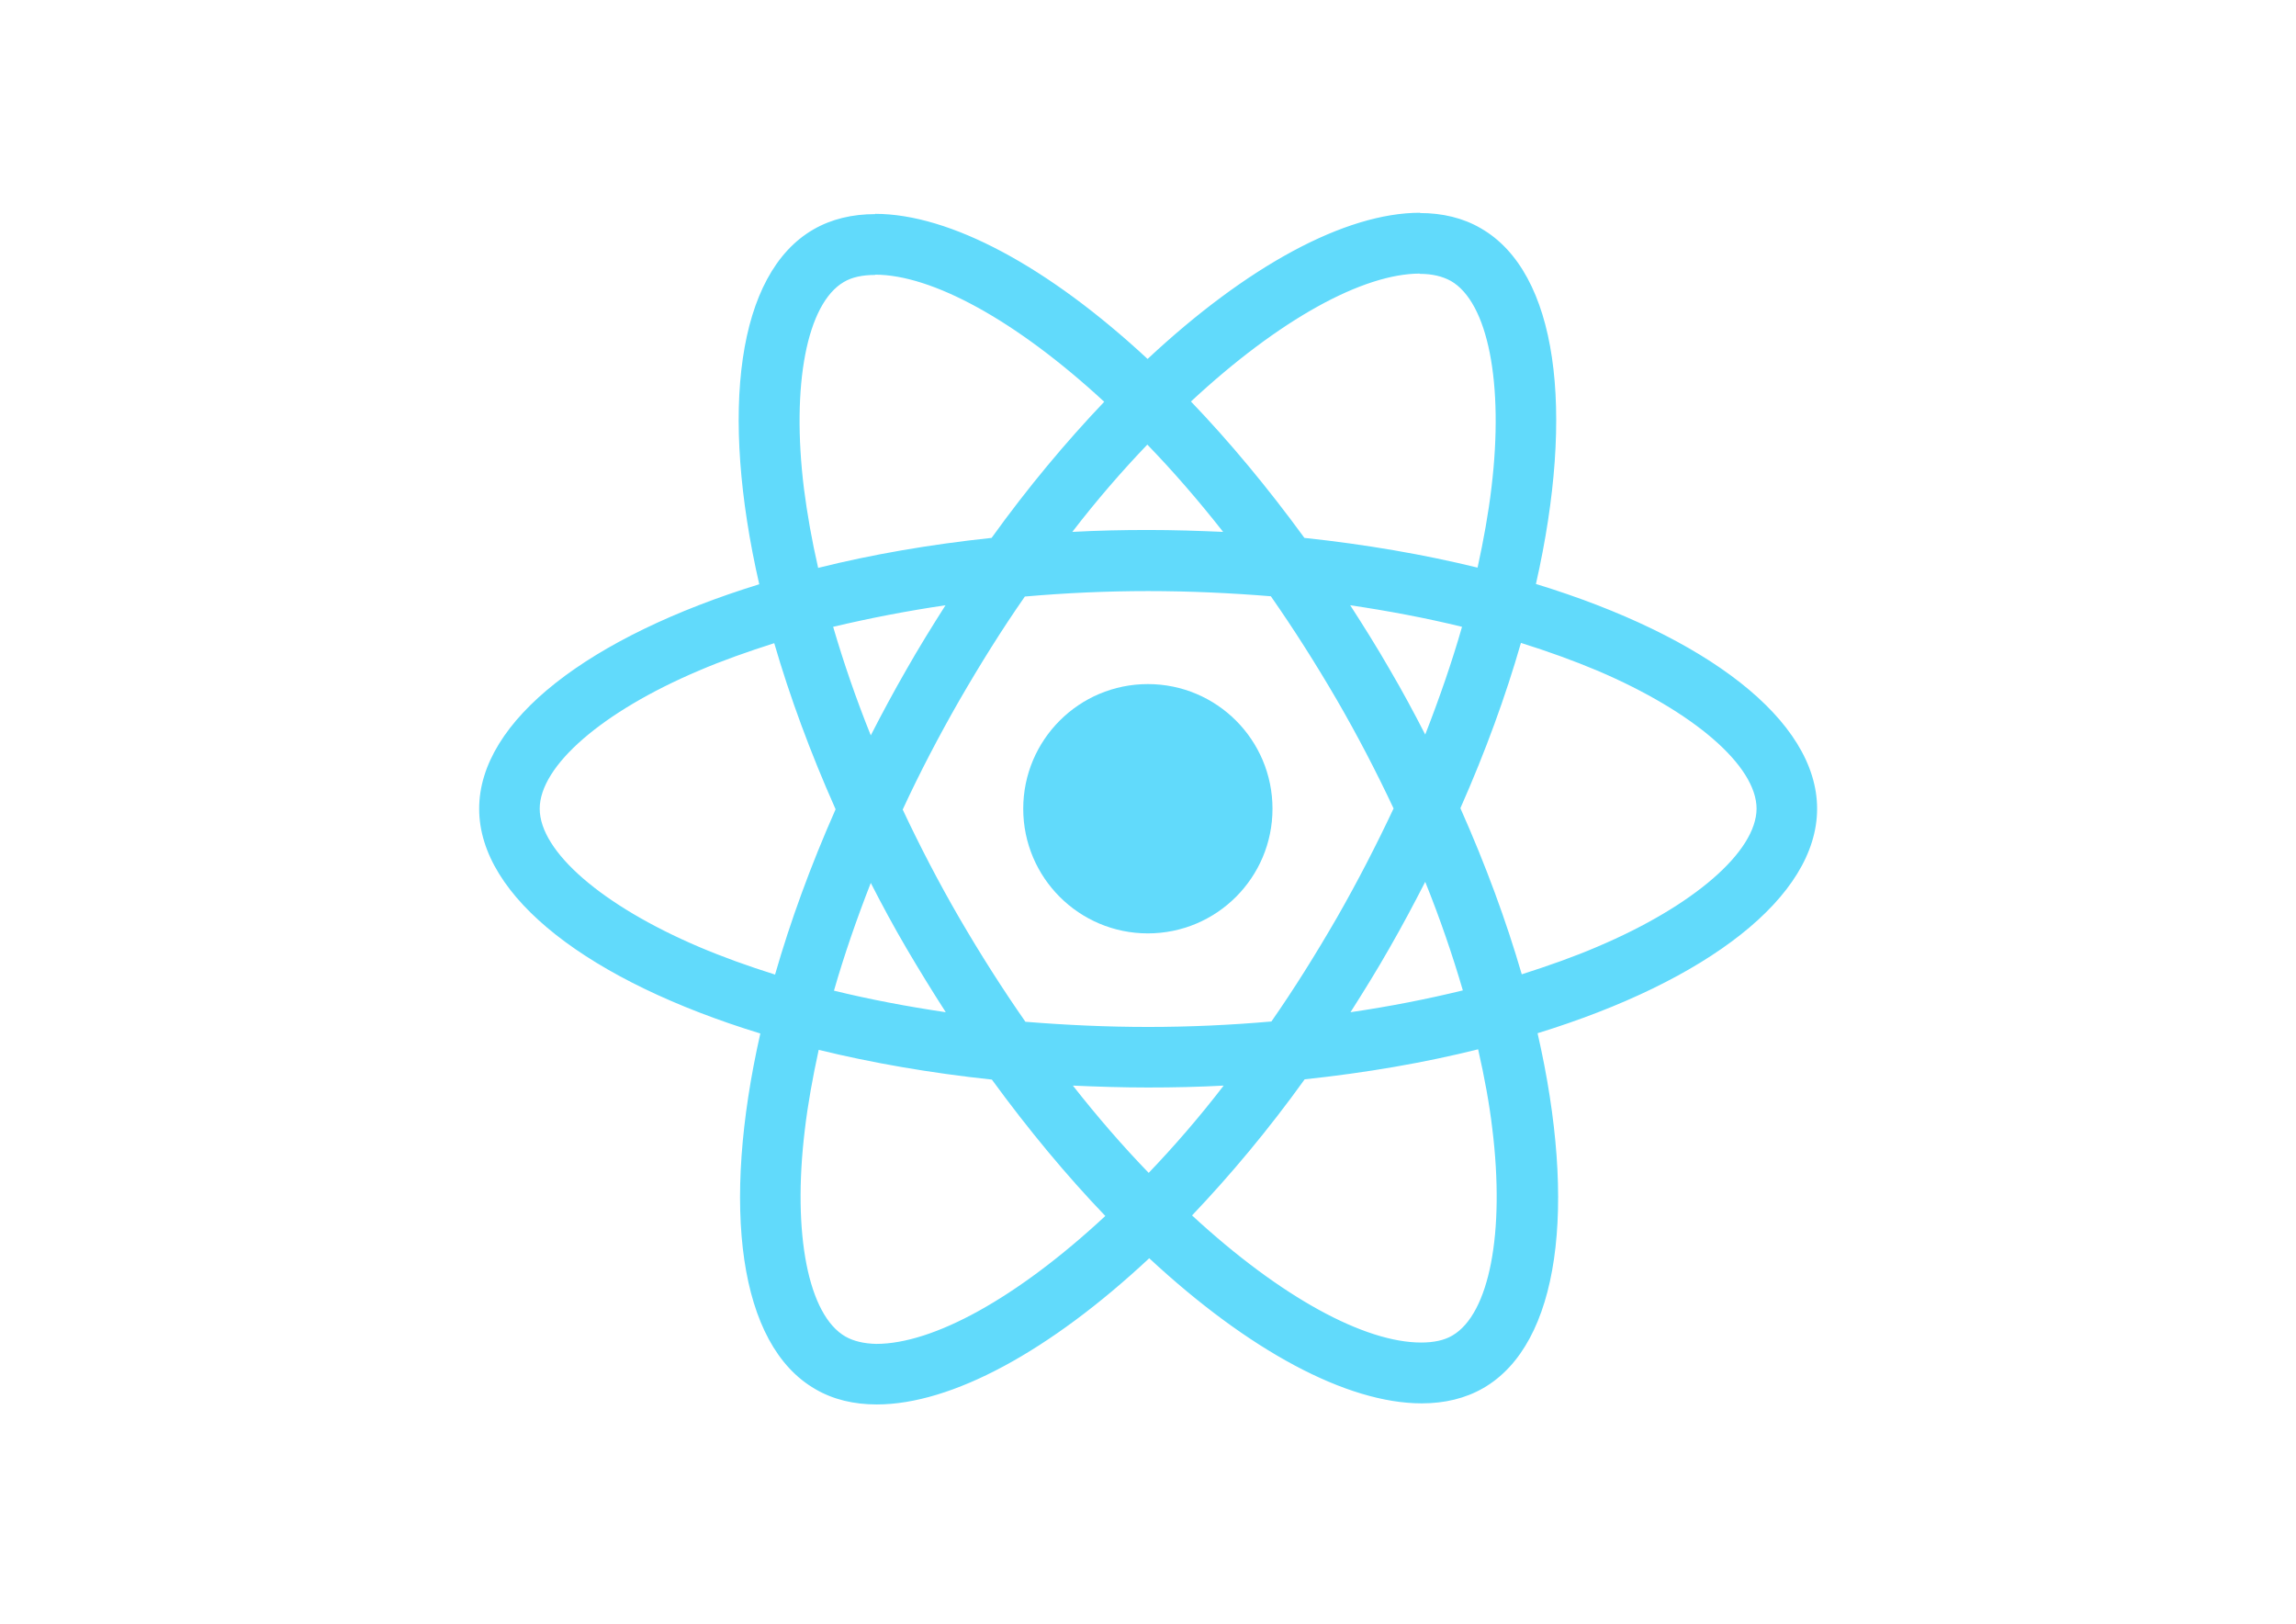
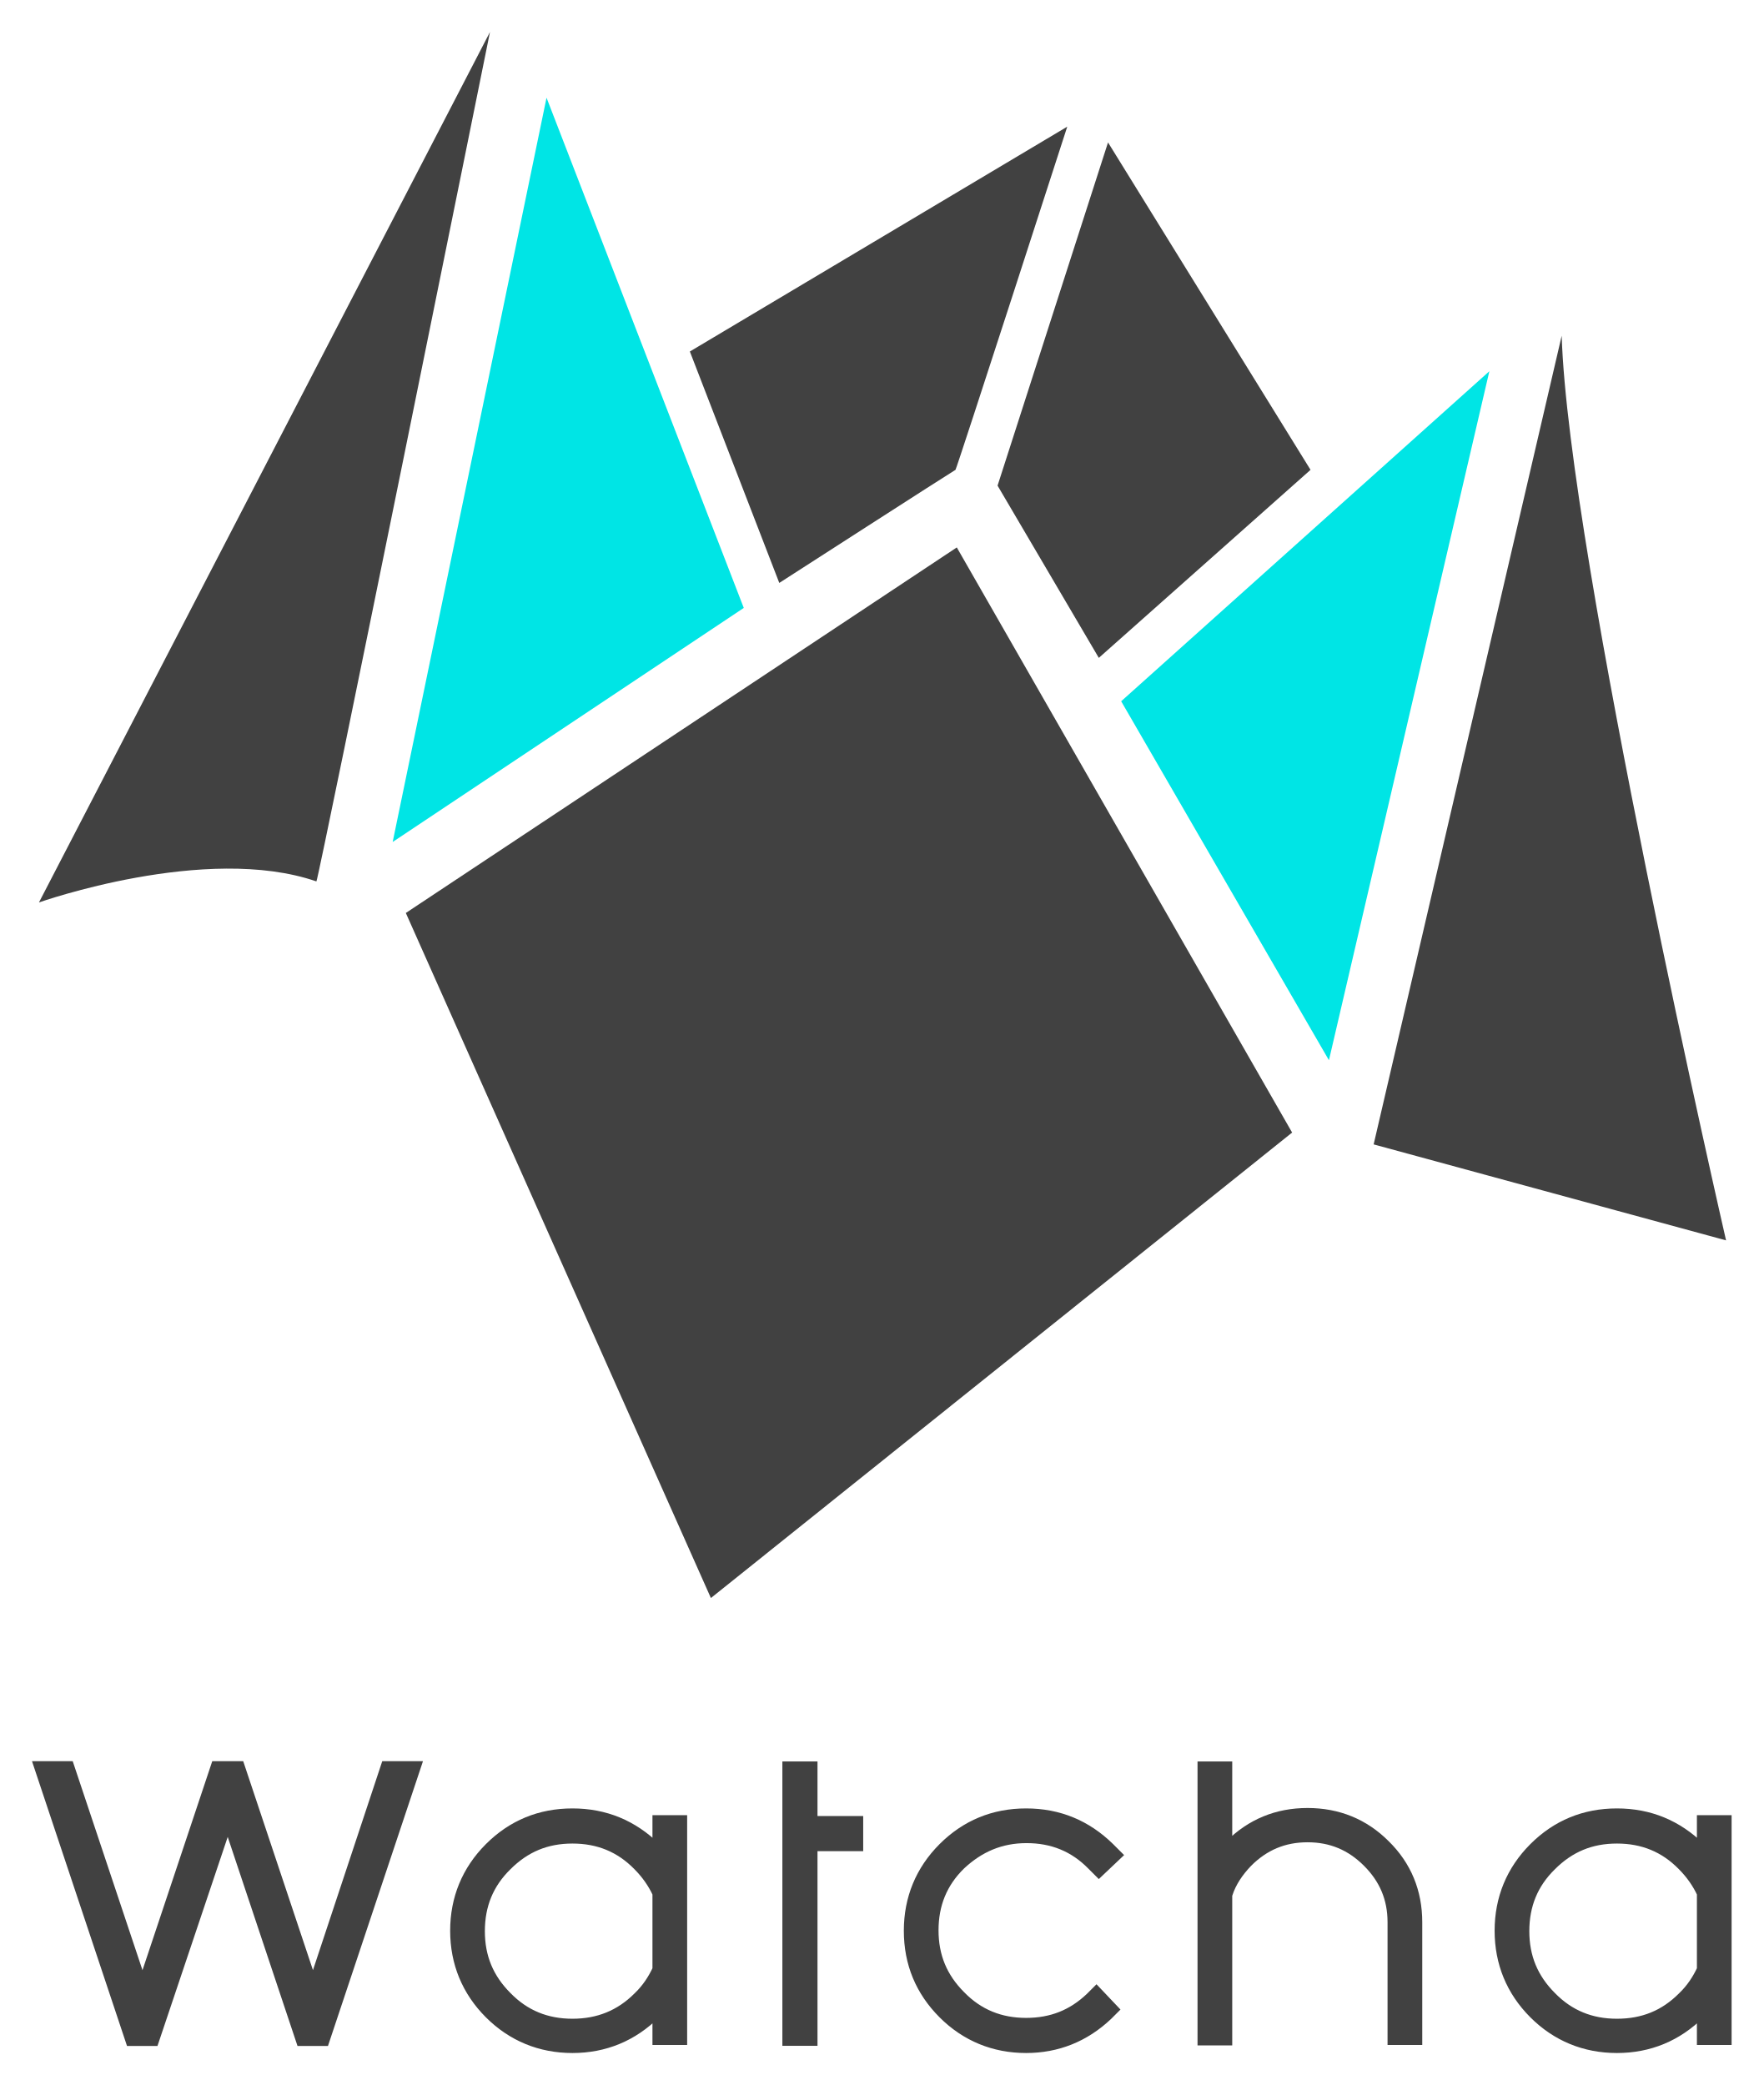
- <svg xmlns="http://www.w3.org/2000/svg" viewBox="0 0 841.9 595.3">
-   <g fill="#61DAFB">
-     <path d="M666.3 296.5c0-32.5-40.7-63.3-103.1-82.4 14.4-63.6 8-114.2-20.2-130.4-6.5-3.8-14.1-5.6-22.4-5.6v22.3c4.6 0 8.3.9 11.4 2.6 13.6 7.8 19.5 37.5 14.9 75.7-1.1 9.4-2.9 19.3-5.1 29.4-19.6-4.8-41-8.5-63.5-10.9-13.5-18.5-27.5-35.3-41.6-50 32.6-30.3 63.2-46.9 84-46.9V78c-27.5 0-63.5 19.6-99.9 53.6-36.4-33.8-72.4-53.2-99.9-53.2v22.3c20.7 0 51.4 16.5 84 46.6-14 14.7-28 31.4-41.3 49.9-22.6 2.4-44 6.1-63.6 11-2.3-10-4-19.7-5.2-29-4.7-38.2 1.1-67.9 14.6-75.8 3-1.8 6.9-2.6 11.5-2.6V78.5c-8.4 0-16 1.8-22.6 5.6-28.1 16.2-34.4 66.7-19.9 130.1-62.2 19.2-102.7 49.9-102.7 82.3 0 32.5 40.7 63.3 103.1 82.4-14.4 63.6-8 114.2 20.2 130.4 6.5 3.8 14.1 5.6 22.5 5.6 27.5 0 63.5-19.6 99.9-53.6 36.4 33.8 72.4 53.2 99.9 53.2 8.4 0 16-1.8 22.6-5.6 28.1-16.2 34.4-66.7 19.9-130.1 62-19.1 102.5-49.9 102.5-82.3zm-130.2-66.7c-3.7 12.9-8.3 26.2-13.5 39.5-4.1-8-8.4-16-13.1-24-4.6-8-9.5-15.8-14.4-23.4 14.2 2.1 27.9 4.7 41 7.9zm-45.8 106.5c-7.8 13.5-15.8 26.3-24.1 38.2-14.9 1.3-30 2-45.2 2-15.1 0-30.2-.7-45-1.9-8.3-11.9-16.4-24.6-24.2-38-7.6-13.1-14.5-26.4-20.8-39.8 6.2-13.4 13.2-26.8 20.7-39.9 7.8-13.5 15.8-26.3 24.1-38.2 14.9-1.3 30-2 45.2-2 15.1 0 30.2.7 45 1.9 8.3 11.9 16.4 24.6 24.2 38 7.6 13.1 14.5 26.4 20.8 39.8-6.3 13.4-13.2 26.8-20.7 39.9zm32.3-13c5.4 13.4 10 26.8 13.8 39.8-13.1 3.2-26.9 5.9-41.2 8 4.9-7.7 9.8-15.6 14.4-23.7 4.6-8 8.9-16.1 13-24.1zM421.2 430c-9.3-9.6-18.6-20.3-27.8-32 9 .4 18.2.7 27.5.7 9.4 0 18.7-.2 27.8-.7-9 11.7-18.3 22.4-27.5 32zm-74.4-58.9c-14.2-2.1-27.9-4.7-41-7.9 3.7-12.9 8.3-26.2 13.5-39.5 4.1 8 8.4 16 13.1 24 4.7 8 9.5 15.8 14.4 23.4zM420.7 163c9.3 9.6 18.6 20.3 27.8 32-9-.4-18.2-.7-27.5-.7-9.4 0-18.7.2-27.8.7 9-11.7 18.3-22.4 27.5-32zm-74 58.9c-4.9 7.7-9.8 15.6-14.4 23.7-4.6 8-8.9 16-13 24-5.4-13.4-10-26.8-13.8-39.8 13.1-3.1 26.9-5.8 41.2-7.9zm-90.5 125.2c-35.4-15.1-58.3-34.9-58.3-50.6 0-15.7 22.9-35.6 58.3-50.6 8.6-3.7 18-7 27.7-10.1 5.7 19.6 13.2 40 22.5 60.9-9.2 20.8-16.6 41.1-22.2 60.6-9.9-3.1-19.3-6.5-28-10.2zM310 490c-13.6-7.8-19.5-37.5-14.9-75.7 1.1-9.4 2.9-19.3 5.1-29.4 19.6 4.8 41 8.5 63.5 10.9 13.5 18.5 27.5 35.3 41.6 50-32.6 30.3-63.2 46.9-84 46.9-4.5-.1-8.3-1-11.3-2.7zm237.2-76.2c4.7 38.2-1.1 67.9-14.6 75.8-3 1.8-6.9 2.6-11.5 2.6-20.7 0-51.4-16.5-84-46.6 14-14.7 28-31.4 41.3-49.9 22.6-2.4 44-6.1 63.6-11 2.3 10.1 4.1 19.8 5.2 29.1zm38.5-66.7c-8.6 3.7-18 7-27.7 10.1-5.7-19.6-13.2-40-22.5-60.9 9.2-20.8 16.6-41.1 22.2-60.6 9.9 3.1 19.3 6.5 28.1 10.2 35.4 15.1 58.3 34.9 58.3 50.6-.1 15.7-23 35.6-58.4 50.6zM320.8 78.4z" />
-     <circle cx="420.9" cy="296.5" r="45.7" />
-     <path d="M520.5 78.1z" />
+ <svg xmlns="http://www.w3.org/2000/svg" version="1.1" id="Calque_1" x="0px" y="0px" viewBox="0 0 416.729 492.701" xml:space="preserve" width="110.26mm" height="130.361mm">
+   <defs id="defs1013" />
+   <style type="text/css" id="style933">
+ 	.st0{fill:#2E2F76;}
+ 	.st1{fill:#5AC1D0;}
+ 	.st2{fill:#222A57;}
+ </style>
+   <g id="layer3" transform="translate(6405.551,5320.413)">
+     <g id="g94">
+       <g id="g1857-6" transform="matrix(3.107227,0,0,3.107227,13317.89,9662.425)">
+         <path style="fill:#414141;fill-opacity:1" d="m -6310.34,-4819.5 c 0,0 -13,64.3 -13.2,64.6 -8.4,-2.9 -21.1,1.6 -21.1,1.6 z" class="st0" id="path3772-19-3-7-5-5-9" />
+         <path style="fill:#00e5e5;fill-opacity:1" d="m -6306.04,-4814.5 15,38.8 -26.7,17.8 z" class="st1" id="path3776-0-5-2-2-2-8" />
+         <path style="fill:#00e5e5;fill-opacity:1" d="m -6262.34,-4768.6 28,-25.1 -12.2,52.4 z" class="st0" id="path3778-0-8-1-2-5-6" />
+         <path style="fill:#414141;fill-opacity:1" d="m -6271.74,-4785 8.4,-26.1 15.4,24.9 -16.1,14.3 z" class="st2" id="path3786-4-4-0-7-4-1" />
+         <path style="fill:#414141;fill-opacity:1" d="m -6295.14,-4795.2 28.7,-17.1 c 0,0 -8.4,26 -8.5,26.1 -0.2,0.1 -13.4,8.6 -13.4,8.6 0,0 -6.8,-17.6 -6.8,-17.6 z" class="st2" id="path3788-7-5-8-8-4-5" />
+         <path style="fill:#414141;fill-opacity:1" d="m -6243.14,-4734.9 14.3,-61.5 c 0.5,16.6 12.5,68.8 12.5,68.8 z" class="st1" id="path3790-1-8-6-1-0-9" />
+         <path style="fill:#414141;fill-opacity:1" d="m -6274.84,-4780.3 -41.9,27.8 23.2,52.1 44.2,-35.4 z" class="st0" id="path3780-5-6-4-2-7-49" />
+       </g>
+       <g style="fill:#414141;fill-opacity:1;stroke:#414141;stroke-width:3;stroke-miterlimit:4;stroke-dasharray:none;stroke-opacity:1" id="XMLID_75_-6-3-9-5" transform="translate(-6719.78,-4991.17)">
+         <polygon transform="matrix(1.151036,0,0,1.250887,-41.95812,-38.33897)" style="fill:#414141;fill-opacity:1;stroke:#414141;stroke-width:2.5;stroke-miterlimit:4;stroke-dasharray:none;stroke-opacity:1" points="353.9,101.4 338.7,143.3 323.5,101.4 317.8,101.4 336.4,152.7 338.5,152.7 338.9,152.7 340.9,152.7 356.2,110.8 371.4,152.7 373.5,152.7 373.9,152.7 375.9,152.7 394.5,101.4 388.8,101.4 373.7,143.3 358.5,101.4 356.4,101.4 355.9,101.4 " class="st0" id="XMLID_85_-6-8-3-4" />
+         <path style="fill:#414141;fill-opacity:1;stroke:#414141;stroke-width:3;stroke-miterlimit:4;stroke-dasharray:none;stroke-opacity:1" d="m 469.9,108.6 c -0.3,-0.3 -0.6,-0.7 -0.9,-1 -5.4,-5.3 -11.9,-8 -19.5,-8 -7.6,0 -14.1,2.7 -19.4,8 -5.3,5.3 -8,11.9 -8,19.4 0,7.5 2.7,14.1 8,19.4 5.3,5.3 11.9,8 19.4,8 7.5,0 14.1,-2.7 19.5,-8.1 0.3,-0.3 0.6,-0.6 0.9,-1 v 7.2 h 5.2 v -51.3 h -5.2 z m -20.4,40.7 c -6.2,0 -11.4,-2.1 -15.7,-6.5 -4.4,-4.4 -6.5,-9.5 -6.5,-15.7 0,-6.2 2.1,-11.4 6.5,-15.7 4.4,-4.4 9.5,-6.5 15.7,-6.5 6.2,0 11.4,2.1 15.7,6.5 2,2 3.6,4.3 4.7,6.7 v 18.1 c -1.1,2.4 -2.6,4.7 -4.7,6.7 -4.3,4.3 -9.5,6.4 -15.7,6.4 z" class="st0" id="XMLID_82_-8-2-6-8" />
+         <polygon transform="translate(14)" style="fill:#414141;fill-opacity:1;stroke:#414141;stroke-width:3;stroke-miterlimit:4;stroke-dasharray:none;stroke-opacity:1" points="491.9,152.7 491.9,106.7 502.7,106.7 502.7,101.4 491.9,101.4 491.9,88.5 486.6,88.5 486.6,152.7 " class="st0" id="XMLID_81_-3-8-2-4" />
+         <path style="fill:#414141;fill-opacity:1;stroke:#414141;stroke-width:3;stroke-miterlimit:4;stroke-dasharray:none;stroke-opacity:1" d="m 556.8,104.8 c 6.2,0 11.4,2.1 15.7,6.5 l 1.4,1.4 3.8,-3.6 -1.5,-1.5 c -5.4,-5.3 -11.9,-8 -19.5,-8 -7.6,0 -14.1,2.7 -19.4,8 -5.3,5.3 -8,11.9 -8,19.4 0,7.6 2.7,14.1 8,19.4 5.3,5.3 11.9,8 19.4,8 7.3,0 13.7,-2.6 19,-7.6 l 1.2,-1.2 -3.6,-3.8 -1.2,1.2 c -4.3,4.1 -9.3,6.1 -15.4,6.1 -6.2,0 -11.4,-2.1 -15.7,-6.5 -4.4,-4.4 -6.5,-9.5 -6.5,-15.7 0,-6.2 2.1,-11.4 6.5,-15.7 4.5,-4.2 9.6,-6.4 15.8,-6.4 z" class="st0" id="XMLID_80_-1-2-7-8" />
+         <path style="fill:#414141;fill-opacity:1;stroke:#414141;stroke-width:3;stroke-miterlimit:4;stroke-dasharray:none;stroke-opacity:1" d="m 623.2,99.5 c -7.1,0 -13.2,2.5 -18.2,7.5 -0.4,0.4 -0.8,0.8 -1.1,1.2 V 88.5 h -5.2 v 64.1 h 5.2 v -34.2 l 0.1,-0.2 c 0.9,-2.8 2.6,-5.3 4.8,-7.6 4,-4 8.7,-6 14.4,-6 5.7,0 10.4,2 14.4,6 4,4 6,8.7 6,14.4 v 27.5 h 5.2 V 125 c 0,-7.1 -2.5,-13.2 -7.5,-18.1 -4.9,-4.9 -11,-7.4 -18.1,-7.4 z" class="st0" id="XMLID_79_-0-5-8-1" />
+         <path style="fill:#414141;fill-opacity:1;stroke:#414141;stroke-width:3;stroke-miterlimit:4;stroke-dasharray:none;stroke-opacity:1" d="m 716.7,101.4 v 7.2 c -0.3,-0.3 -0.6,-0.7 -0.9,-1 -5.4,-5.3 -11.9,-8 -19.5,-8 -7.6,0 -14.1,2.7 -19.4,8 -5.3,5.3 -8,11.9 -8,19.4 0,7.5 2.7,14.1 8,19.4 5.3,5.3 11.9,8 19.4,8 7.5,0 14.1,-2.7 19.5,-8.1 0.3,-0.3 0.6,-0.6 0.9,-1 v 7.2 h 5.2 v -51.3 h -5.2 z m -20.4,47.9 c -6.2,0 -11.4,-2.1 -15.7,-6.5 -4.4,-4.4 -6.5,-9.5 -6.5,-15.7 0,-6.2 2.1,-11.4 6.5,-15.7 4.4,-4.4 9.5,-6.5 15.7,-6.5 6.2,0 11.4,2.1 15.7,6.5 2,2 3.6,4.3 4.7,6.7 v 18.1 c -1.1,2.4 -2.6,4.7 -4.7,6.7 -4.3,4.3 -9.4,6.4 -15.7,6.4 z" class="st0" id="XMLID_76_-9-8-1-8" />
+       </g>
+     </g>
  </g>
+   <g id="layer3_3_" transform="translate(6405.551,5320.413)" />
+   <g id="layer3_1_" transform="translate(6405.551,5320.413)" />
+   <g id="layer3_5_" transform="translate(6405.551,5320.413)" />
+   <g id="layer3_4_" transform="translate(6405.551,5320.413)" />
+   <g id="layer3_2_" transform="translate(6405.551,5320.413)" />
</svg>
